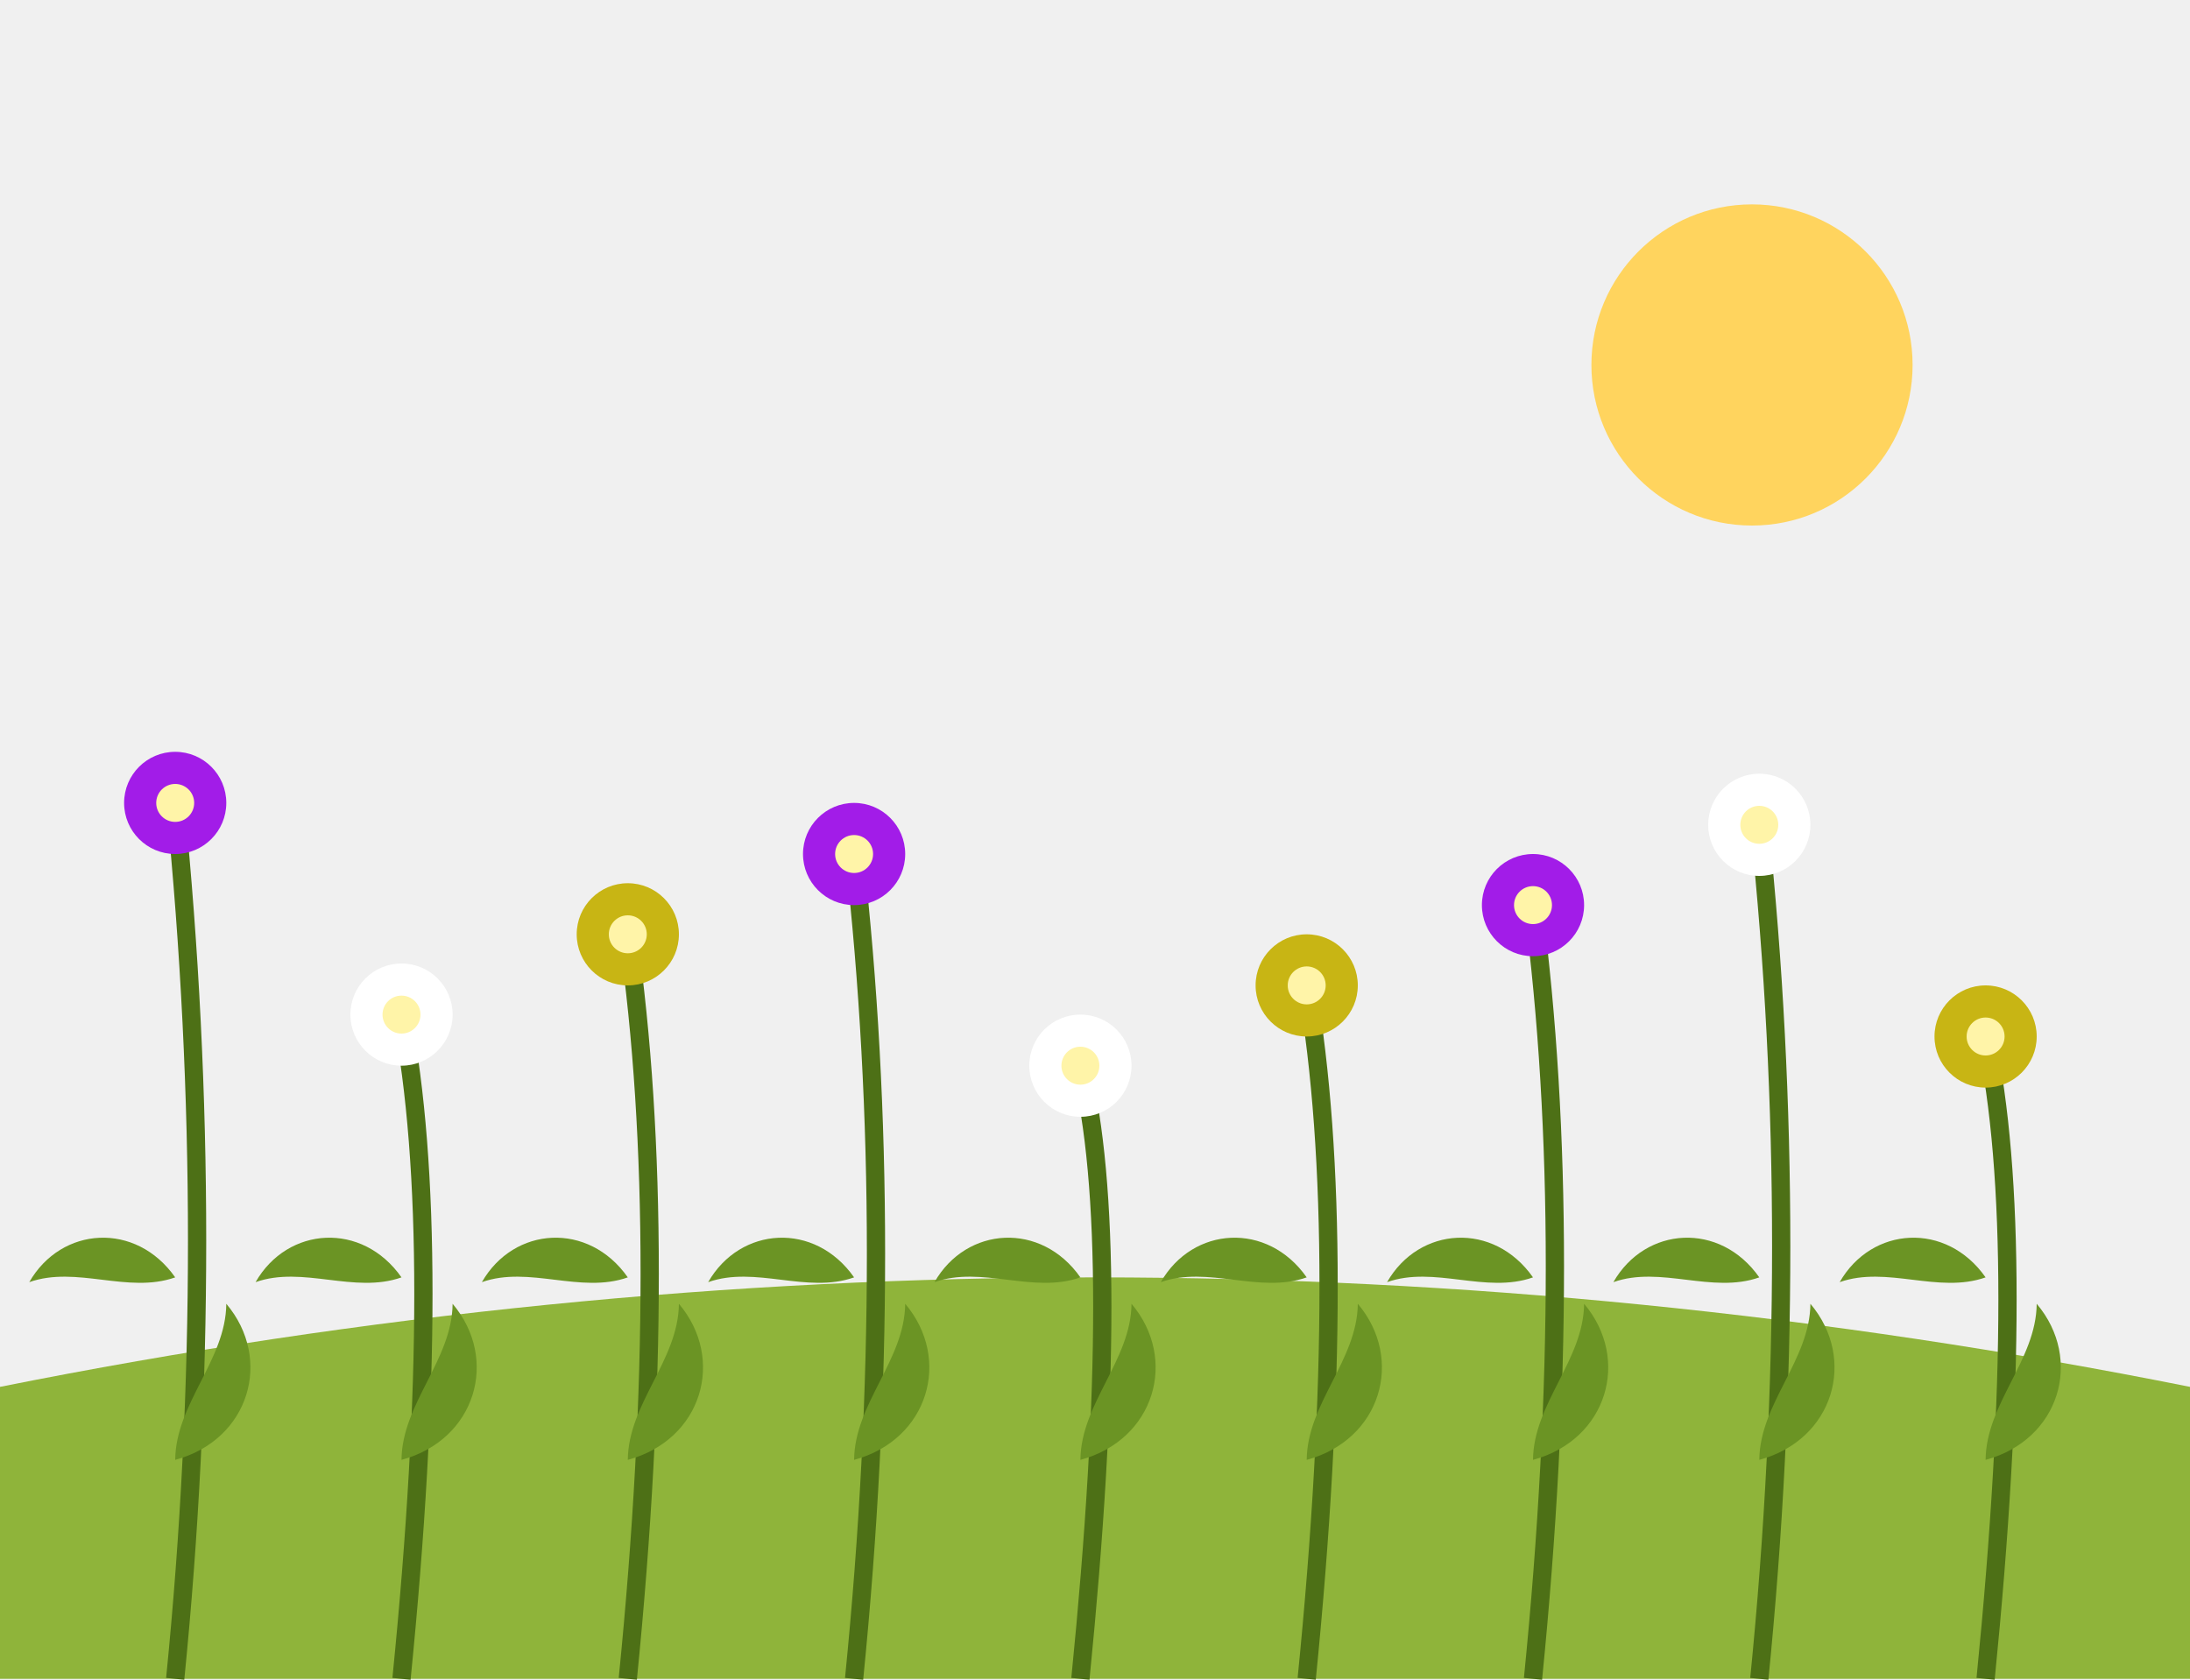
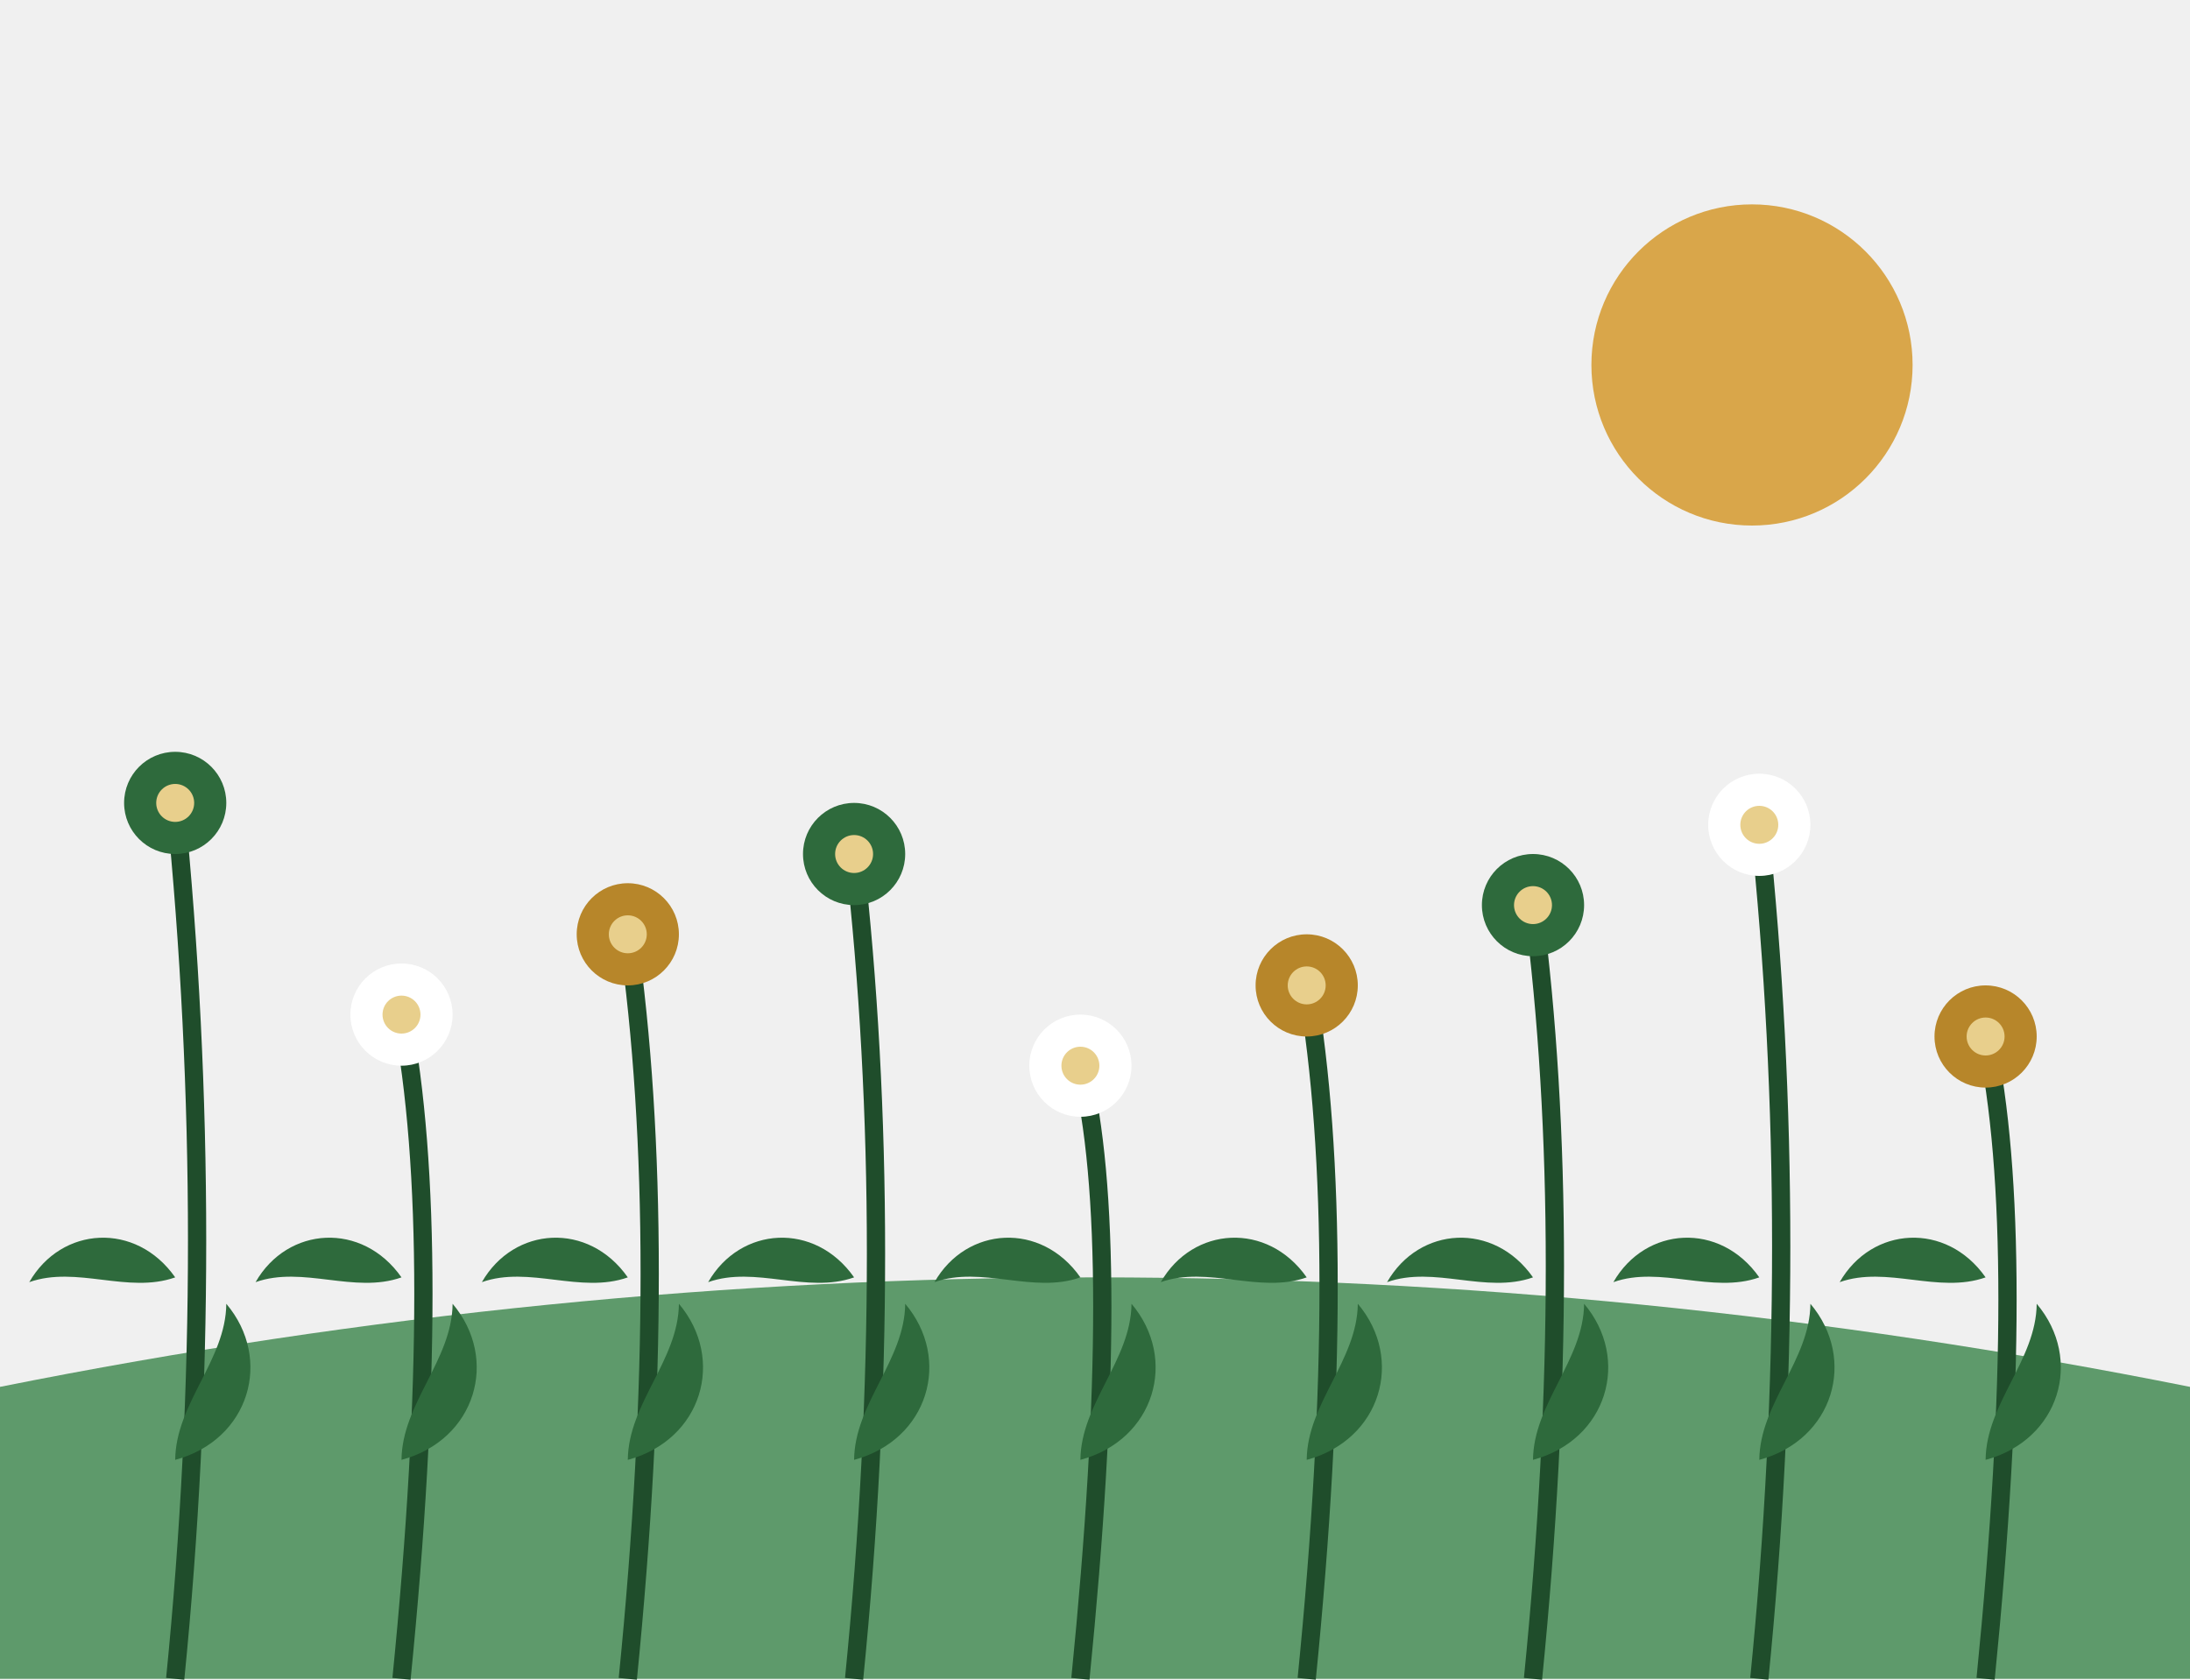
<svg xmlns="http://www.w3.org/2000/svg" aria-hidden="true" class="art" preserveaspectratio="xMidYMid slice" viewbox="0 0 300 230">
  <defs>
    <lineargradient id="p1" x1="0" x2="0" y1="0" y2="1">
      <stop offset="0" stop-color="#a8dcf0" />
      <stop offset="1" stop-color="#eaf6e0" />
    </lineargradient>
  </defs>
  <rect fill="url(#p1)" height="230" width="300" />
-   <circle cx="240" cy="50" fill="#ffd45e" r="22" />
-   <path d="M0 190 Q150 160 300 190 V230 H0z" fill="#8fb43a" />
-   <path d="M24 230 Q30 170 24 110" fill="none" stroke="#4d7016" stroke-width="2.500" />
-   <path d="M0 0 C4.5 -6.3 13.5 -7.2 18 -13.5 C18.9 -3.6 9.9 3.6 0 0z" fill="#6b9424" transform="translate(24 200) rotate(-35)" />
-   <path d="M0 0 C4 -5.6 12 -6.4 16 -12 C16.8 -3.2 8.8 3.2 0 0z" fill="#6b9424" transform="translate(24 175) rotate(215)" />
-   <circle cx="24" cy="110" fill="#a21ce8" r="7" />
-   <circle cx="24" cy="110" fill="#fff4a8" r="2.600" />
-   <path d="M55 230 Q61 170 55 139" fill="none" stroke="#4d7016" stroke-width="2.500" />
-   <path d="M0 0 C4.5 -6.3 13.5 -7.2 18 -13.5 C18.9 -3.6 9.9 3.6 0 0z" fill="#6b9424" transform="translate(55 200) rotate(-35)" />
-   <path d="M0 0 C4 -5.6 12 -6.4 16 -12 C16.8 -3.2 8.8 3.2 0 0z" fill="#6b9424" transform="translate(55 175) rotate(215)" />
+   <circle cx="240" cy="50" fill="#D9A64A" r="22" />
+   <path d="M0 190 Q150 160 300 190 V230 H0z" fill="#5E9A6B" />
+   <path d="M24 230 Q30 170 24 110" fill="none" stroke="#1F4D2B" stroke-width="2.500" />
+   <path d="M0 0 C4.5 -6.3 13.5 -7.2 18 -13.5 C18.9 -3.6 9.9 3.6 0 0z" fill="#2E6A3C" transform="translate(24 200) rotate(-35)" />
+   <path d="M0 0 C4 -5.6 12 -6.4 16 -12 C16.8 -3.2 8.8 3.2 0 0z" fill="#2E6A3C" transform="translate(24 175) rotate(215)" />
+   <circle cx="24" cy="110" fill="#2E6A3C" r="7" />
+   <circle cx="24" cy="110" fill="#E8CF8C" r="2.600" />
+   <path d="M55 230 Q61 170 55 139" fill="none" stroke="#1F4D2B" stroke-width="2.500" />
+   <path d="M0 0 C4.5 -6.3 13.5 -7.2 18 -13.5 C18.9 -3.6 9.9 3.6 0 0z" fill="#2E6A3C" transform="translate(55 200) rotate(-35)" />
+   <path d="M0 0 C4 -5.6 12 -6.4 16 -12 C16.8 -3.2 8.8 3.2 0 0z" fill="#2E6A3C" transform="translate(55 175) rotate(215)" />
  <circle cx="55" cy="139" fill="#fff" r="7" />
-   <circle cx="55" cy="139" fill="#fff4a8" r="2.600" />
-   <path d="M86 230 Q92 170 86 128" fill="none" stroke="#4d7016" stroke-width="2.500" />
-   <path d="M0 0 C4.5 -6.3 13.5 -7.2 18 -13.5 C18.9 -3.6 9.9 3.6 0 0z" fill="#6b9424" transform="translate(86 200) rotate(-35)" />
-   <path d="M0 0 C4 -5.6 12 -6.4 16 -12 C16.8 -3.2 8.8 3.2 0 0z" fill="#6b9424" transform="translate(86 175) rotate(215)" />
-   <circle cx="86" cy="128" fill="#c8b514" r="7" />
-   <circle cx="86" cy="128" fill="#fff4a8" r="2.600" />
-   <path d="M117 230 Q123 170 117 117" fill="none" stroke="#4d7016" stroke-width="2.500" />
-   <path d="M0 0 C4.5 -6.3 13.5 -7.2 18 -13.5 C18.9 -3.6 9.9 3.6 0 0z" fill="#6b9424" transform="translate(117 200) rotate(-35)" />
-   <path d="M0 0 C4 -5.6 12 -6.4 16 -12 C16.8 -3.2 8.8 3.2 0 0z" fill="#6b9424" transform="translate(117 175) rotate(215)" />
-   <circle cx="117" cy="117" fill="#a21ce8" r="7" />
-   <circle cx="117" cy="117" fill="#fff4a8" r="2.600" />
-   <path d="M148 230 Q154 170 148 146" fill="none" stroke="#4d7016" stroke-width="2.500" />
-   <path d="M0 0 C4.5 -6.3 13.5 -7.2 18 -13.5 C18.9 -3.6 9.9 3.6 0 0z" fill="#6b9424" transform="translate(148 200) rotate(-35)" />
-   <path d="M0 0 C4 -5.6 12 -6.4 16 -12 C16.8 -3.2 8.8 3.2 0 0z" fill="#6b9424" transform="translate(148 175) rotate(215)" />
+   <circle cx="55" cy="139" fill="#E8CF8C" r="2.600" />
+   <path d="M86 230 Q92 170 86 128" fill="none" stroke="#1F4D2B" stroke-width="2.500" />
+   <path d="M0 0 C4.5 -6.3 13.5 -7.2 18 -13.5 C18.9 -3.6 9.9 3.6 0 0z" fill="#2E6A3C" transform="translate(86 200) rotate(-35)" />
+   <path d="M0 0 C4 -5.6 12 -6.4 16 -12 C16.8 -3.2 8.8 3.2 0 0z" fill="#2E6A3C" transform="translate(86 175) rotate(215)" />
+   <circle cx="86" cy="128" fill="#B7862A" r="7" />
+   <circle cx="86" cy="128" fill="#E8CF8C" r="2.600" />
+   <path d="M117 230 Q123 170 117 117" fill="none" stroke="#1F4D2B" stroke-width="2.500" />
+   <path d="M0 0 C4.5 -6.3 13.5 -7.2 18 -13.5 C18.9 -3.6 9.9 3.6 0 0z" fill="#2E6A3C" transform="translate(117 200) rotate(-35)" />
+   <path d="M0 0 C4 -5.6 12 -6.4 16 -12 C16.8 -3.2 8.8 3.2 0 0z" fill="#2E6A3C" transform="translate(117 175) rotate(215)" />
+   <circle cx="117" cy="117" fill="#2E6A3C" r="7" />
+   <circle cx="117" cy="117" fill="#E8CF8C" r="2.600" />
+   <path d="M148 230 Q154 170 148 146" fill="none" stroke="#1F4D2B" stroke-width="2.500" />
+   <path d="M0 0 C4.5 -6.3 13.5 -7.2 18 -13.5 C18.9 -3.6 9.9 3.6 0 0z" fill="#2E6A3C" transform="translate(148 200) rotate(-35)" />
+   <path d="M0 0 C4 -5.6 12 -6.4 16 -12 C16.8 -3.2 8.8 3.2 0 0z" fill="#2E6A3C" transform="translate(148 175) rotate(215)" />
  <circle cx="148" cy="146" fill="#fff" r="7" />
-   <circle cx="148" cy="146" fill="#fff4a8" r="2.600" />
-   <path d="M179 230 Q185 170 179 135" fill="none" stroke="#4d7016" stroke-width="2.500" />
-   <path d="M0 0 C4.5 -6.3 13.5 -7.2 18 -13.5 C18.9 -3.6 9.9 3.6 0 0z" fill="#6b9424" transform="translate(179 200) rotate(-35)" />
-   <path d="M0 0 C4 -5.6 12 -6.4 16 -12 C16.8 -3.2 8.8 3.2 0 0z" fill="#6b9424" transform="translate(179 175) rotate(215)" />
-   <circle cx="179" cy="135" fill="#c8b514" r="7" />
-   <circle cx="179" cy="135" fill="#fff4a8" r="2.600" />
-   <path d="M210 230 Q216 170 210 124" fill="none" stroke="#4d7016" stroke-width="2.500" />
-   <path d="M0 0 C4.5 -6.3 13.5 -7.2 18 -13.5 C18.9 -3.6 9.9 3.6 0 0z" fill="#6b9424" transform="translate(210 200) rotate(-35)" />
-   <path d="M0 0 C4 -5.6 12 -6.4 16 -12 C16.8 -3.2 8.8 3.2 0 0z" fill="#6b9424" transform="translate(210 175) rotate(215)" />
-   <circle cx="210" cy="124" fill="#a21ce8" r="7" />
-   <circle cx="210" cy="124" fill="#fff4a8" r="2.600" />
-   <path d="M241 230 Q247 170 241 113" fill="none" stroke="#4d7016" stroke-width="2.500" />
-   <path d="M0 0 C4.5 -6.3 13.5 -7.2 18 -13.5 C18.9 -3.6 9.9 3.6 0 0z" fill="#6b9424" transform="translate(241 200) rotate(-35)" />
-   <path d="M0 0 C4 -5.6 12 -6.4 16 -12 C16.8 -3.2 8.8 3.2 0 0z" fill="#6b9424" transform="translate(241 175) rotate(215)" />
+   <circle cx="148" cy="146" fill="#E8CF8C" r="2.600" />
+   <path d="M179 230 Q185 170 179 135" fill="none" stroke="#1F4D2B" stroke-width="2.500" />
+   <path d="M0 0 C4.5 -6.3 13.5 -7.2 18 -13.5 C18.9 -3.6 9.9 3.6 0 0z" fill="#2E6A3C" transform="translate(179 200) rotate(-35)" />
+   <path d="M0 0 C4 -5.6 12 -6.4 16 -12 C16.8 -3.2 8.8 3.2 0 0z" fill="#2E6A3C" transform="translate(179 175) rotate(215)" />
+   <circle cx="179" cy="135" fill="#B7862A" r="7" />
+   <circle cx="179" cy="135" fill="#E8CF8C" r="2.600" />
+   <path d="M210 230 Q216 170 210 124" fill="none" stroke="#1F4D2B" stroke-width="2.500" />
+   <path d="M0 0 C4.5 -6.3 13.5 -7.2 18 -13.5 C18.9 -3.6 9.9 3.6 0 0z" fill="#2E6A3C" transform="translate(210 200) rotate(-35)" />
+   <path d="M0 0 C4 -5.6 12 -6.4 16 -12 C16.8 -3.2 8.8 3.2 0 0z" fill="#2E6A3C" transform="translate(210 175) rotate(215)" />
+   <circle cx="210" cy="124" fill="#2E6A3C" r="7" />
+   <circle cx="210" cy="124" fill="#E8CF8C" r="2.600" />
+   <path d="M241 230 Q247 170 241 113" fill="none" stroke="#1F4D2B" stroke-width="2.500" />
+   <path d="M0 0 C4.5 -6.3 13.5 -7.2 18 -13.5 C18.9 -3.6 9.9 3.6 0 0z" fill="#2E6A3C" transform="translate(241 200) rotate(-35)" />
+   <path d="M0 0 C4 -5.6 12 -6.4 16 -12 C16.8 -3.2 8.8 3.2 0 0z" fill="#2E6A3C" transform="translate(241 175) rotate(215)" />
  <circle cx="241" cy="113" fill="#fff" r="7" />
-   <circle cx="241" cy="113" fill="#fff4a8" r="2.600" />
-   <path d="M272 230 Q278 170 272 142" fill="none" stroke="#4d7016" stroke-width="2.500" />
-   <path d="M0 0 C4.5 -6.3 13.5 -7.2 18 -13.5 C18.9 -3.6 9.9 3.6 0 0z" fill="#6b9424" transform="translate(272 200) rotate(-35)" />
-   <path d="M0 0 C4 -5.6 12 -6.4 16 -12 C16.8 -3.2 8.8 3.2 0 0z" fill="#6b9424" transform="translate(272 175) rotate(215)" />
-   <circle cx="272" cy="142" fill="#c8b514" r="7" />
-   <circle cx="272" cy="142" fill="#fff4a8" r="2.600" />
+   <circle cx="241" cy="113" fill="#E8CF8C" r="2.600" />
+   <path d="M272 230 Q278 170 272 142" fill="none" stroke="#1F4D2B" stroke-width="2.500" />
+   <path d="M0 0 C4.5 -6.3 13.5 -7.2 18 -13.5 C18.9 -3.6 9.9 3.6 0 0z" fill="#2E6A3C" transform="translate(272 200) rotate(-35)" />
+   <path d="M0 0 C4 -5.6 12 -6.4 16 -12 C16.8 -3.2 8.8 3.2 0 0z" fill="#2E6A3C" transform="translate(272 175) rotate(215)" />
+   <circle cx="272" cy="142" fill="#B7862A" r="7" />
+   <circle cx="272" cy="142" fill="#E8CF8C" r="2.600" />
</svg>
